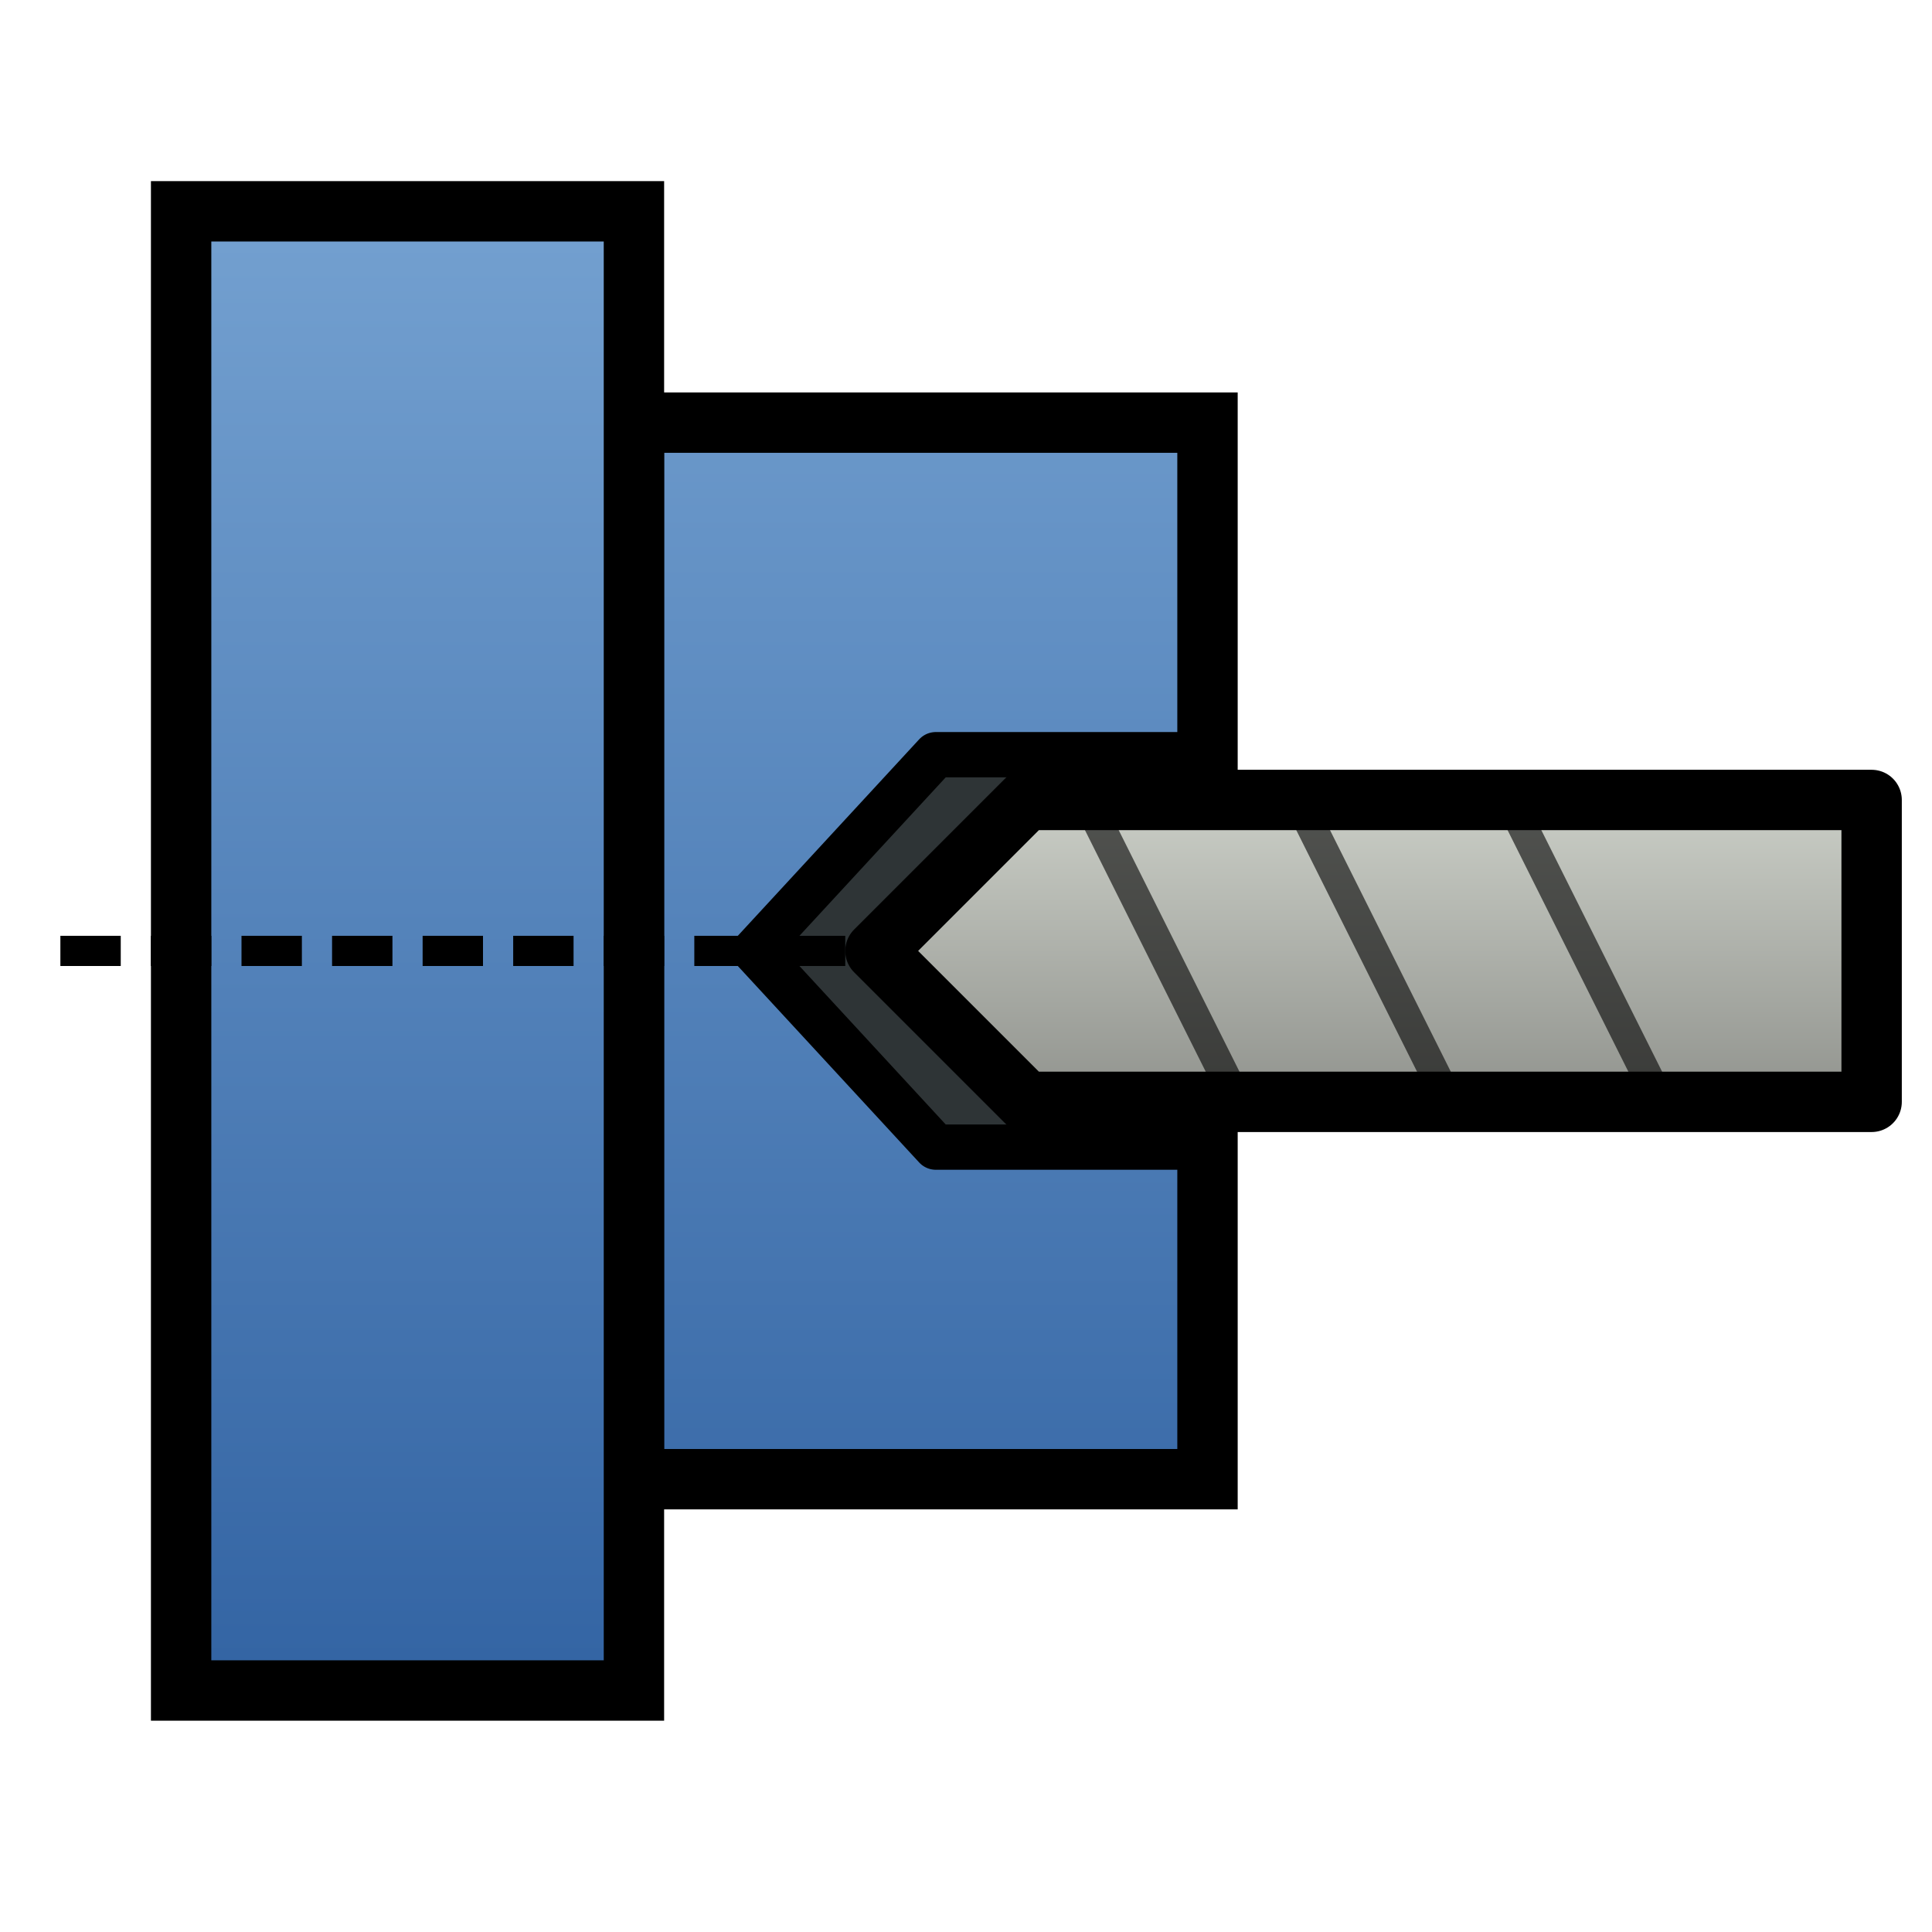
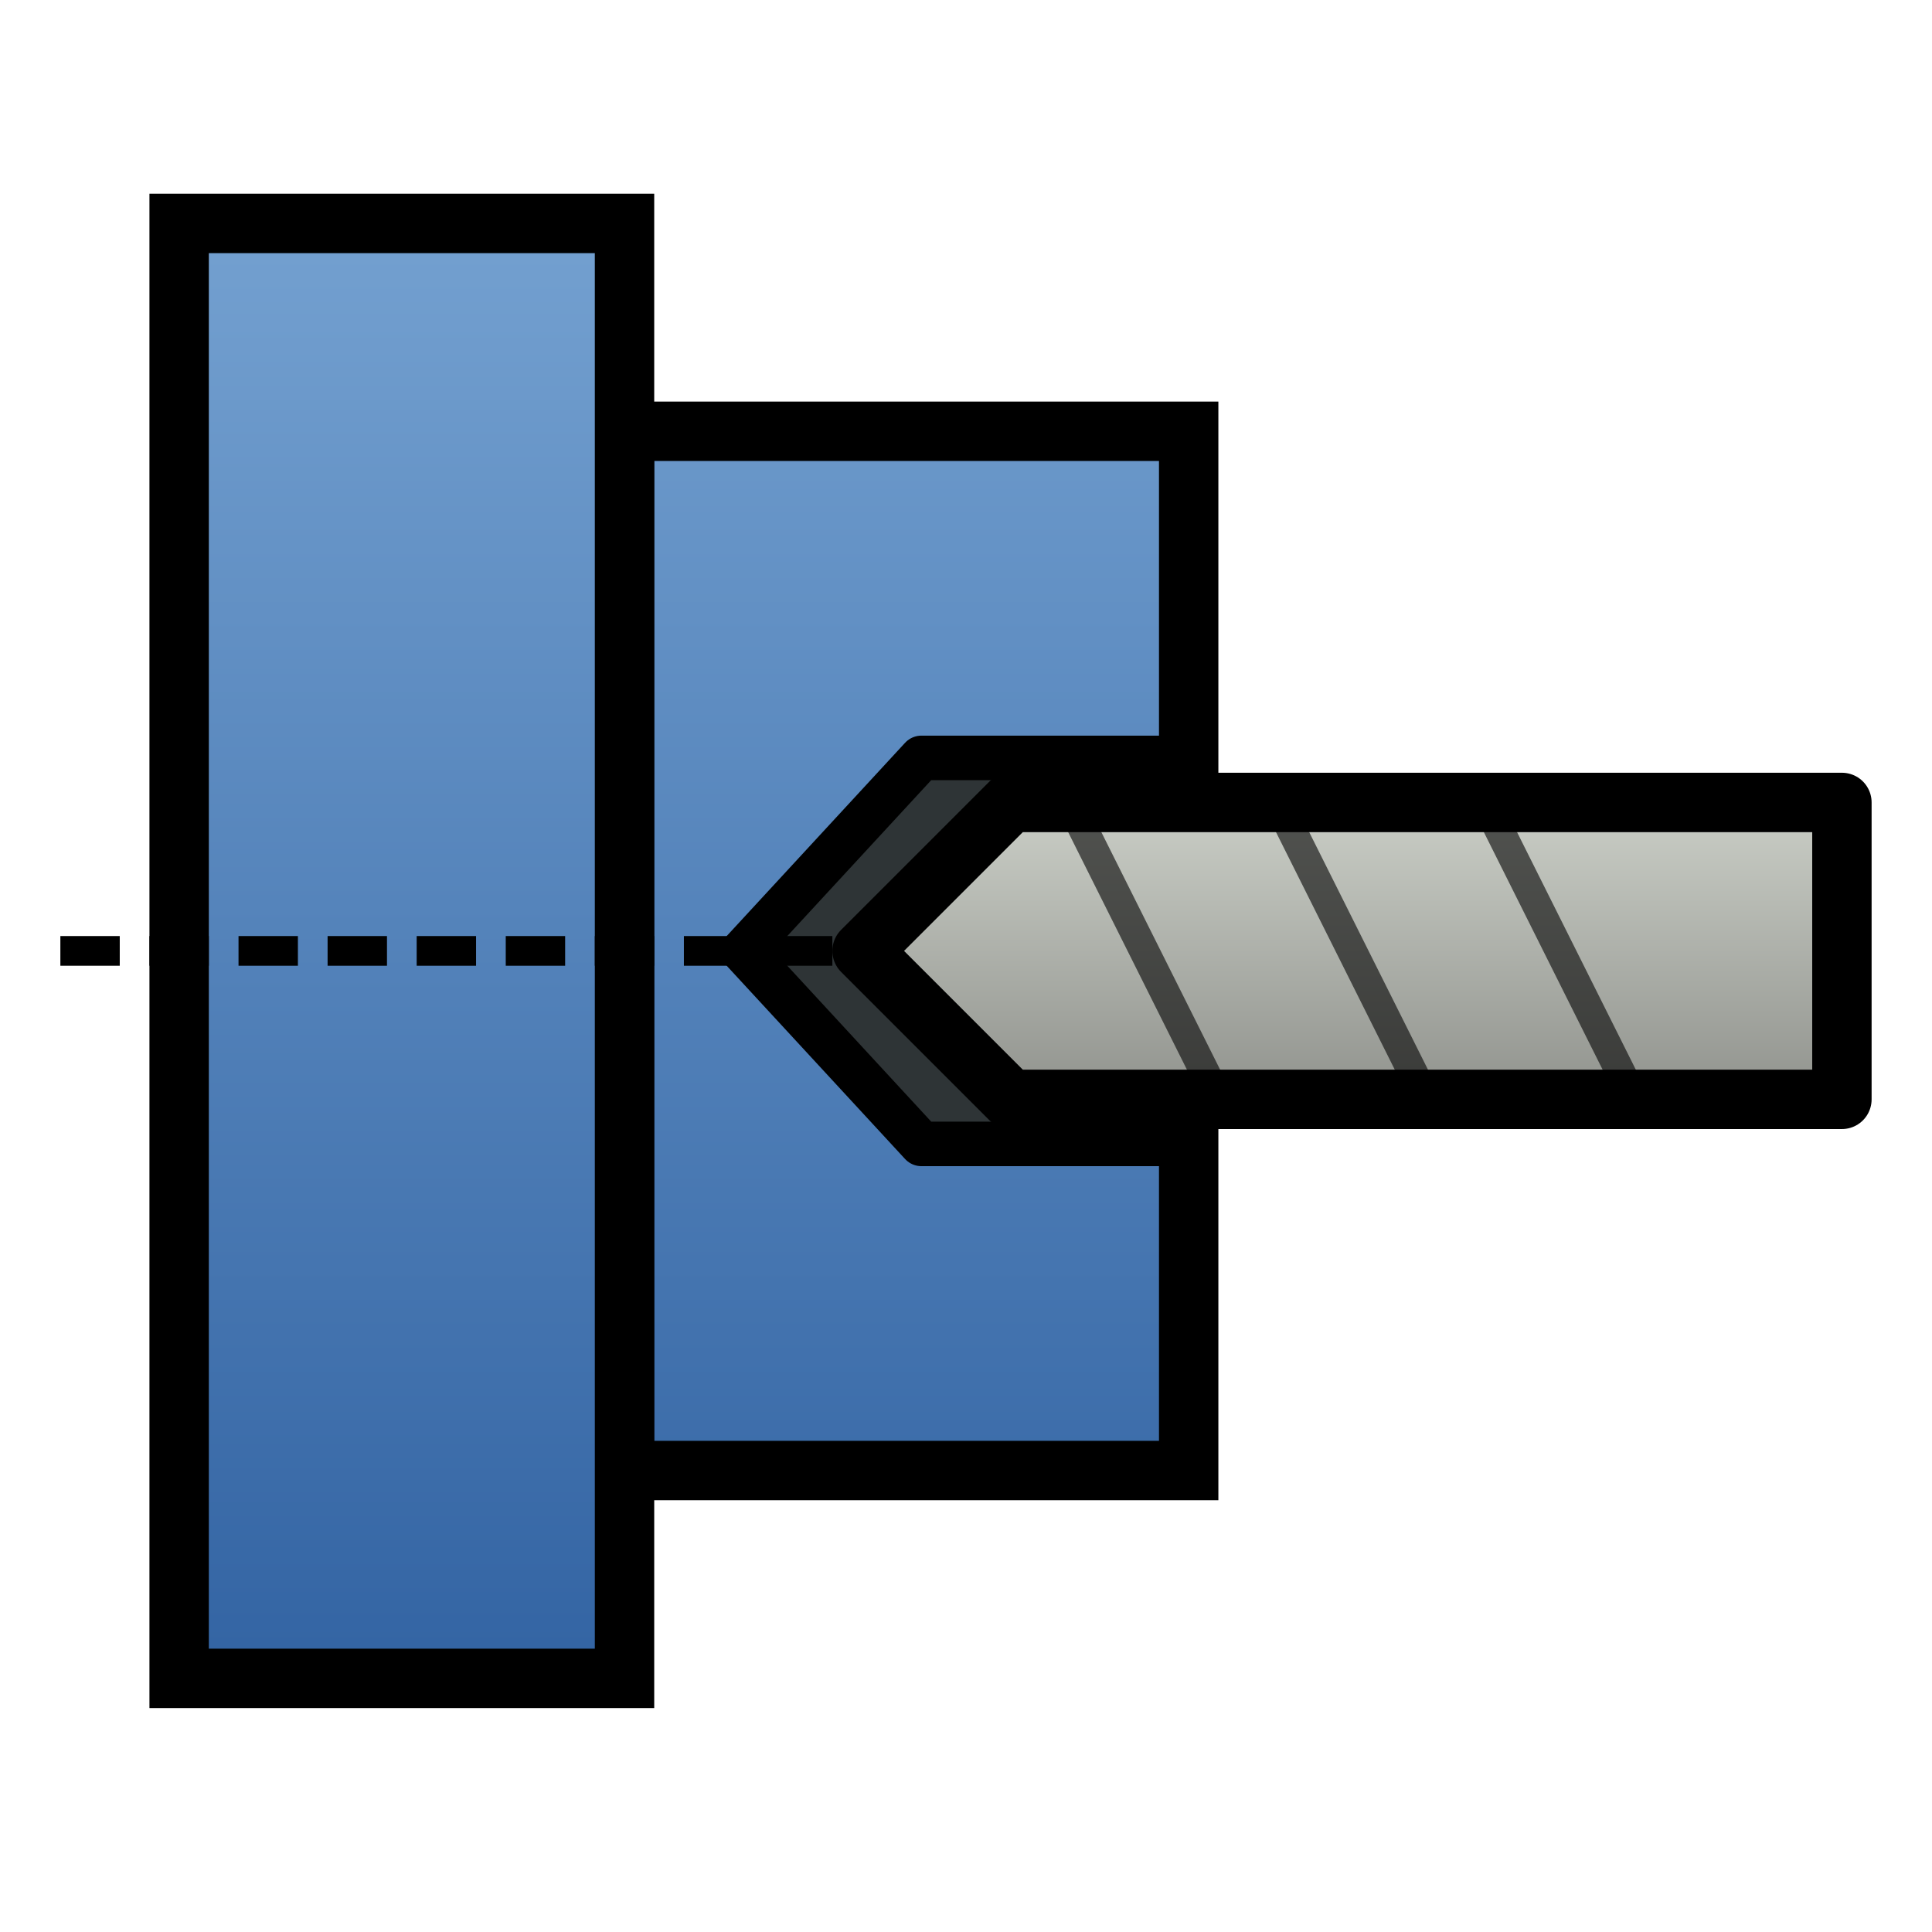
- <svg xmlns="http://www.w3.org/2000/svg" width="64px" height="64px" viewBox="0 0 64 64" version="1.1">
+ <svg xmlns="http://www.w3.org/2000/svg" width="64px" height="64px" viewBox="-0.033 -0.525 65.067 65.067" version="1.1">
  <defs>
    <linearGradient id="drillPart" x1="20" y1="8" x2="20" y2="55" gradientUnits="userSpaceOnUse">
      <stop offset="0" style="stop-color:#729fcf;stop-opacity:1" />
      <stop offset="1" style="stop-color:#3465a4;stop-opacity:1" />
    </linearGradient>
    <linearGradient id="drillTool" x1="40" y1="25" x2="40" y2="38" gradientUnits="userSpaceOnUse">
      <stop offset="0" style="stop-color:#d3d7cf;stop-opacity:1" />
      <stop offset="1" style="stop-color:#888a85;stop-opacity:1" />
    </linearGradient>
  </defs>
  <rect style="fill:url(#drillPart);stroke:#000000;stroke-width:2" x="21" y="14" width="19" height="35" />
  <rect style="fill:url(#drillPart);stroke:#000000;stroke-width:2" x="6" y="7" width="15" height="49" />
  <path style="fill:#2e3436;stroke:#000000;stroke-width:1.5;stroke-linejoin:round" d="M 40,25 H 31 L 25,31.5 L 31,38 H 40 Z" />
  <path style="fill:url(#drillTool);stroke:#000000;stroke-width:2;stroke-linejoin:round" d="M 29,31.5 L 34,26.5 H 62 V 36.5 H 34 Z" />
  <path style="fill:none;stroke:#000000;stroke-width:1;stroke-opacity:0.6" d="M 36,26.5 L 41,36.5 M 43,26.5 L 48,36.5 M 50,26.5 L 55,36.5" />
  <path style="fill:none;stroke:#000000;stroke-width:1;stroke-dasharray:2,1" d="M 2,31.5 H 28" />
</svg>
